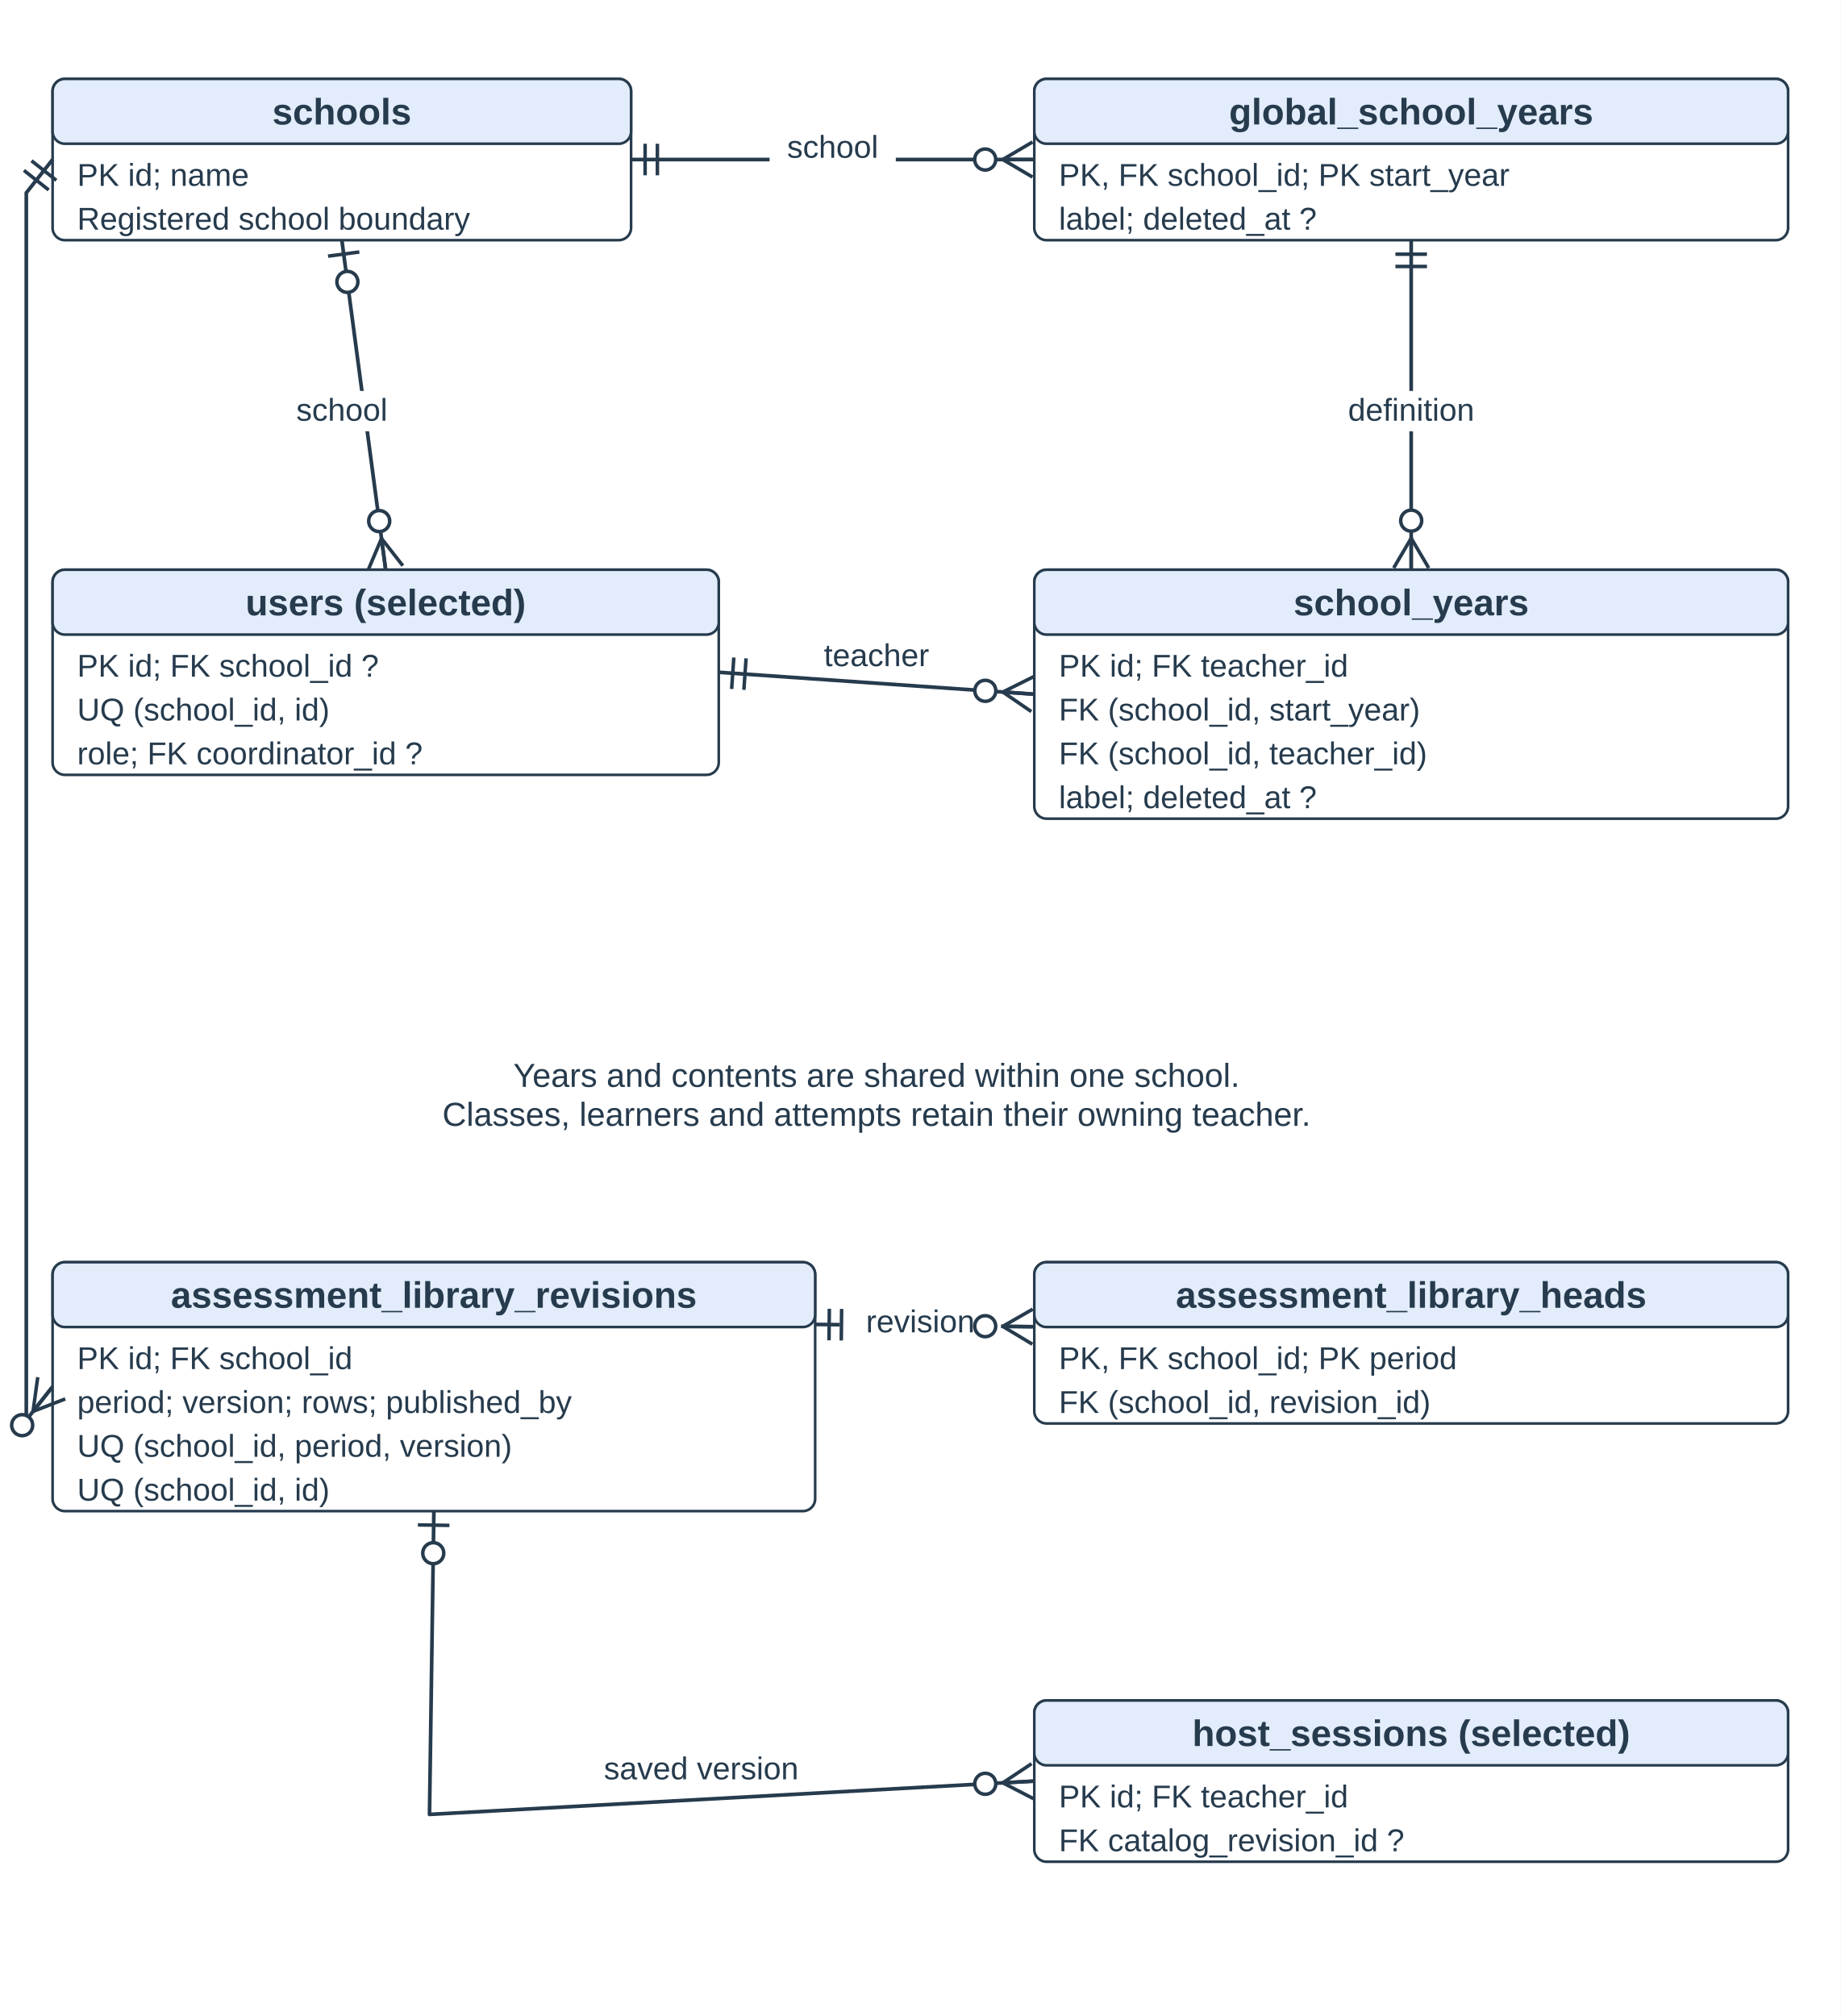
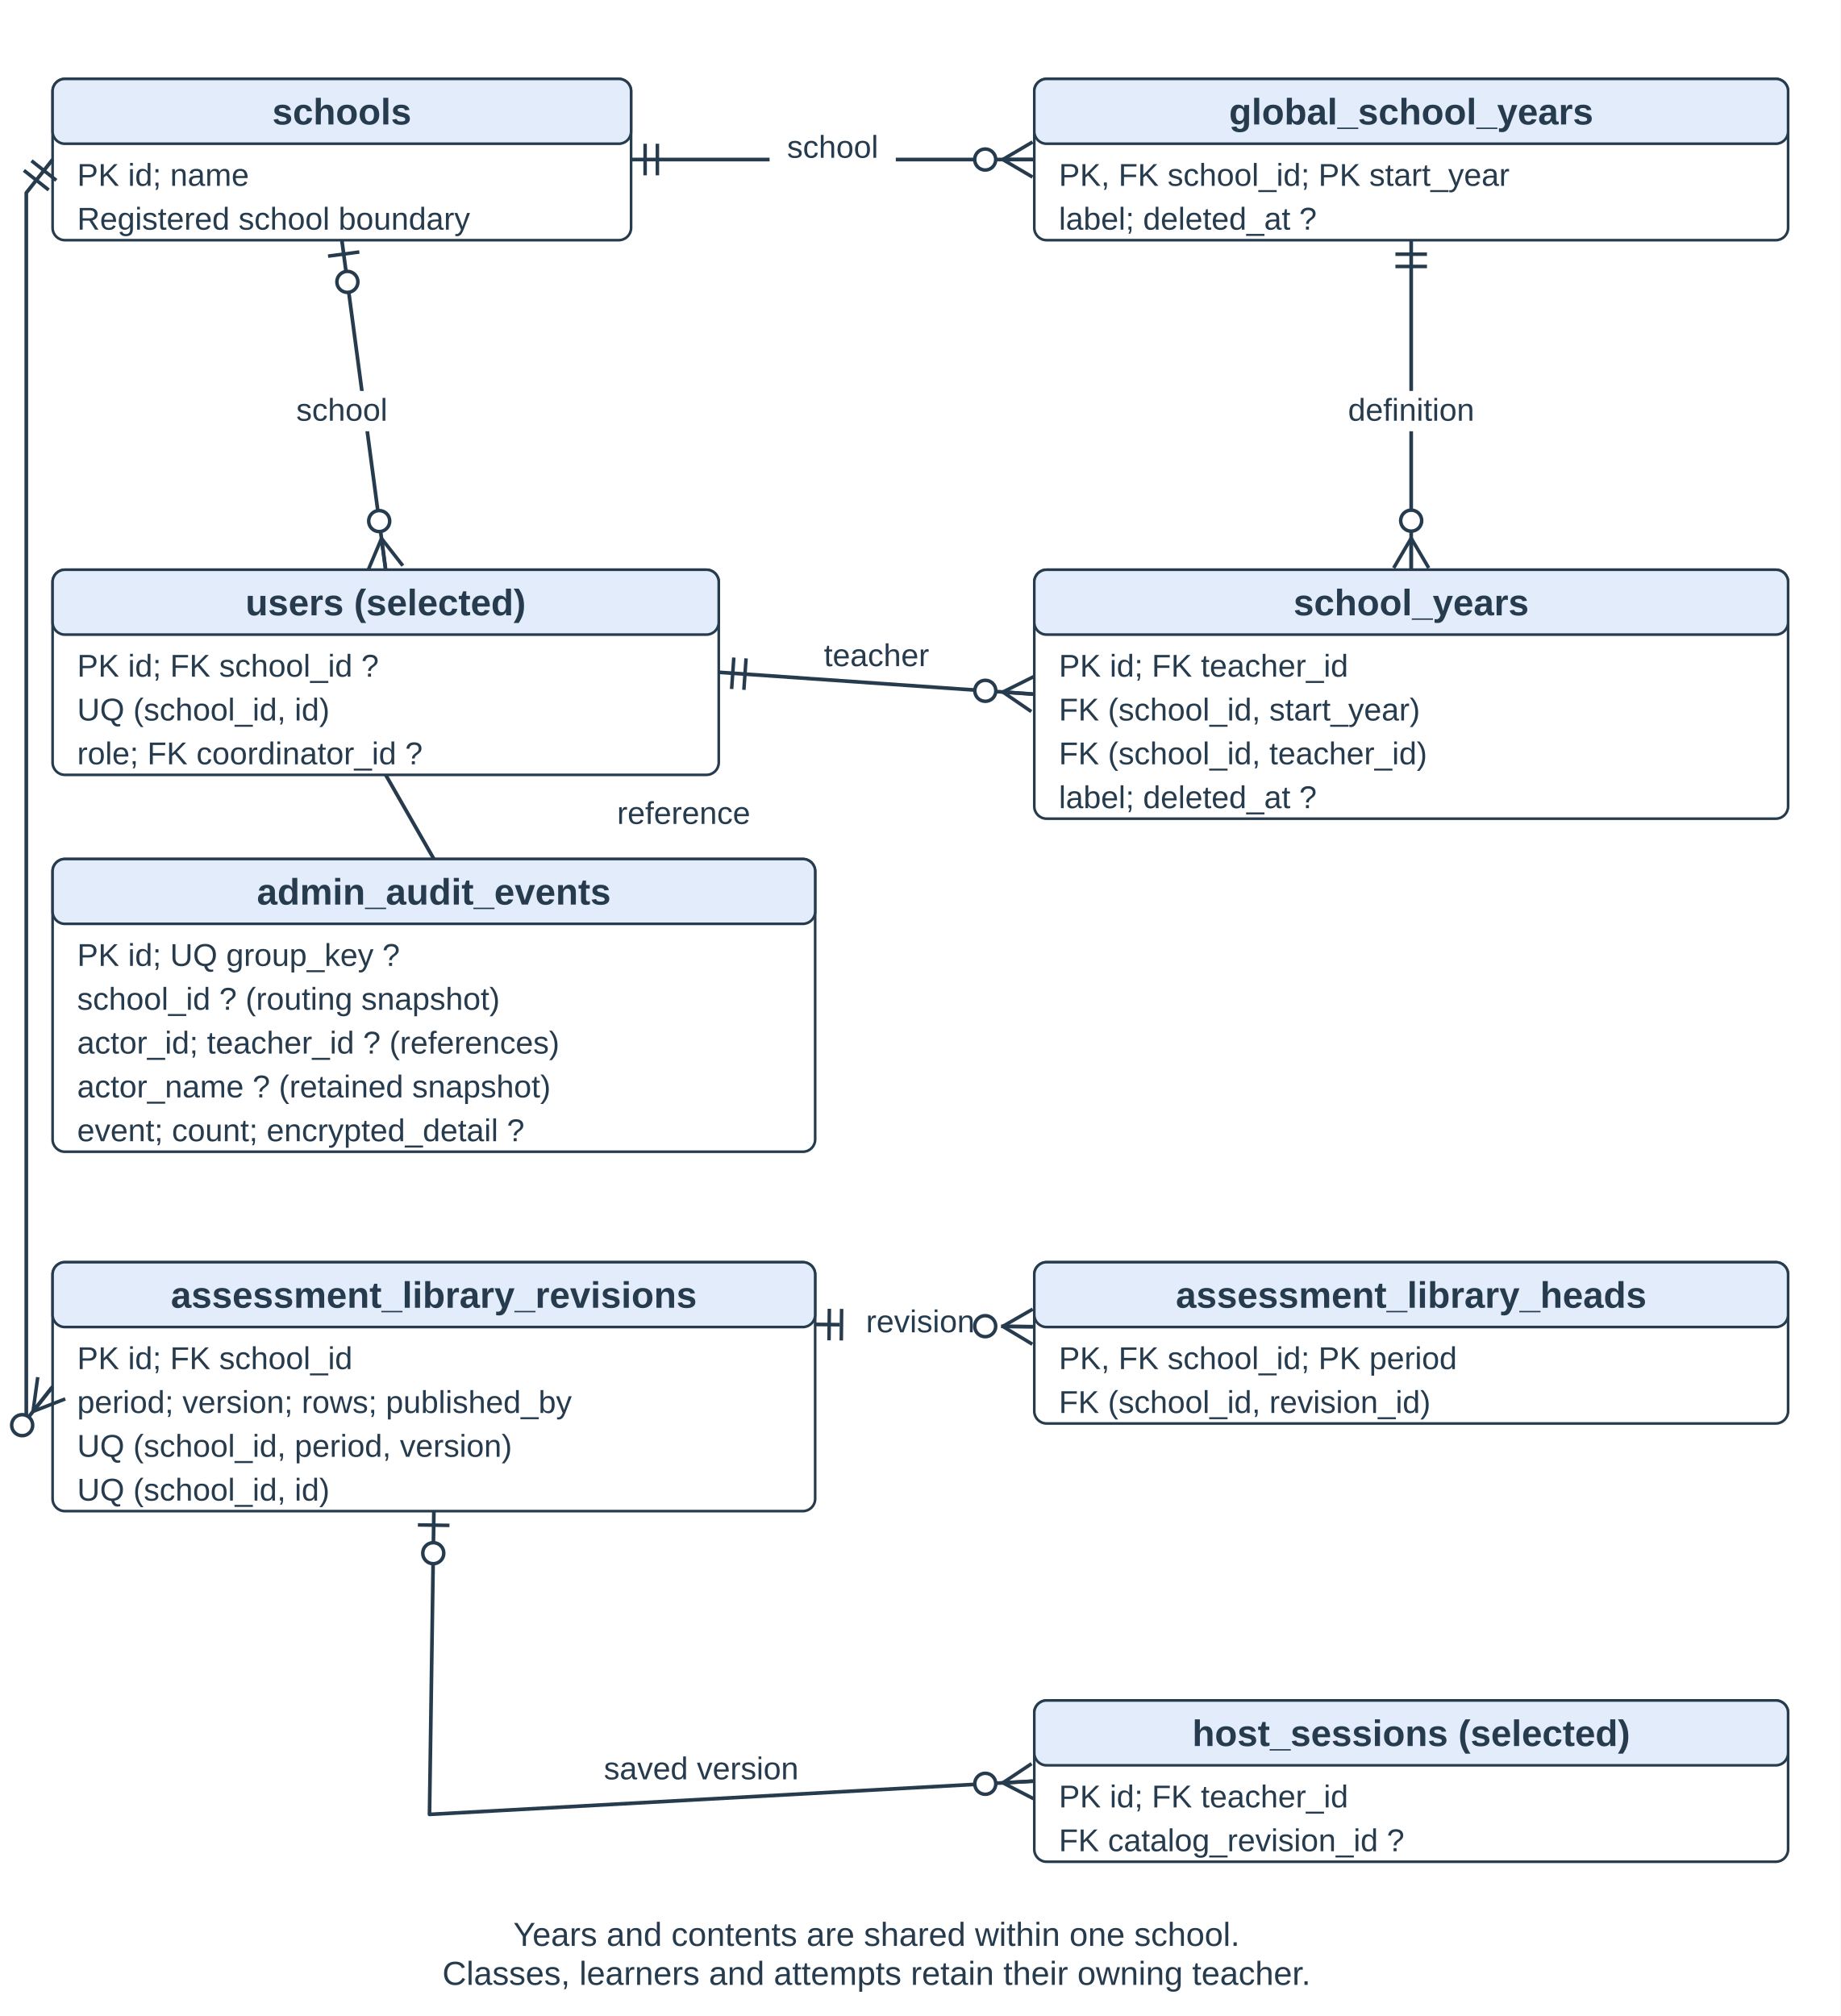
<svg xmlns="http://www.w3.org/2000/svg" width="1050" height="1150" viewBox="0 0 1050 1150">
  <rect width="100%" height="100%" fill="white" />
  <defs>
    <marker id="arrow" viewBox="0 0 12 12" refX="11" refY="6" markerWidth="9" markerHeight="9" orient="auto-start-reverse">
      <path d="M1,1 L11,6 L1,11" fill="none" stroke="#263b4d" stroke-width="1.8" />
    </marker>
  </defs>
  <rect x="30" y="45" width="330" height="92" rx="7" fill="#ffffff" stroke="#263b4d" stroke-width="1.5" />
  <rect x="30" y="45" width="330" height="37" rx="7" fill="#e2ecfa" stroke="#263b4d" stroke-width="1.5" />
  <rect x="590" y="45" width="430" height="92" rx="7" fill="#ffffff" stroke="#263b4d" stroke-width="1.5" />
  <rect x="590" y="45" width="430" height="37" rx="7" fill="#e2ecfa" stroke="#263b4d" stroke-width="1.5" />
  <rect x="30" y="325" width="380" height="117" rx="7" fill="#ffffff" stroke="#263b4d" stroke-width="1.5" />
  <rect x="30" y="325" width="380" height="37" rx="7" fill="#e2ecfa" stroke="#263b4d" stroke-width="1.5" />
  <rect x="590" y="325" width="430" height="142" rx="7" fill="#ffffff" stroke="#263b4d" stroke-width="1.5" />
  <rect x="590" y="325" width="430" height="37" rx="7" fill="#e2ecfa" stroke="#263b4d" stroke-width="1.5" />
+   <rect x="30" y="490" width="435" height="167" rx="7" fill="#ffffff" stroke="#263b4d" stroke-width="1.5" />
+   <rect x="30" y="490" width="435" height="37" rx="7" fill="#e2ecfa" stroke="#263b4d" stroke-width="1.5" />
  <rect x="30" y="720" width="435" height="142" rx="7" fill="#ffffff" stroke="#263b4d" stroke-width="1.5" />
  <rect x="30" y="720" width="435" height="37" rx="7" fill="#e2ecfa" stroke="#263b4d" stroke-width="1.5" />
  <rect x="590" y="720" width="430" height="92" rx="7" fill="#ffffff" stroke="#263b4d" stroke-width="1.5" />
  <rect x="590" y="720" width="430" height="37" rx="7" fill="#e2ecfa" stroke="#263b4d" stroke-width="1.5" />
  <rect x="590" y="970" width="430" height="92" rx="7" fill="#ffffff" stroke="#263b4d" stroke-width="1.5" />
  <rect x="590" y="970" width="430" height="37" rx="7" fill="#e2ecfa" stroke="#263b4d" stroke-width="1.5" />
+   <polyline points="220.0,442 247.5,490" fill="none" stroke="#263b4d" stroke-width="2.1" stroke-linejoin="round" />
  <polyline points="360,91.0 590,91.0" fill="none" stroke="#263b4d" stroke-width="2.1" stroke-linejoin="round" />
  <polyline points="195.0,137 220.0,325" fill="none" stroke="#263b4d" stroke-width="2.1" stroke-linejoin="round" />
  <polyline points="805.0,137 805.0,325" fill="none" stroke="#263b4d" stroke-width="2.1" stroke-linejoin="round" />
  <polyline points="410,383.5 590,396.0" fill="none" stroke="#263b4d" stroke-width="2.1" stroke-linejoin="round" />
  <polyline points="30,91.0 15,110 15,810 30,791.0" fill="none" stroke="#263b4d" stroke-width="2.1" stroke-linejoin="round" />
  <polyline points="465,755.5 590,756.8" fill="none" stroke="#263b4d" stroke-width="2.1" stroke-linejoin="round" />
  <polyline points="247.5,862 245,1035 590,1016.0" fill="none" stroke="#263b4d" stroke-width="2.1" stroke-linejoin="round" />
  <text x="195.0" y="71.0" text-anchor="middle" font-family="Arial,sans-serif" font-size="21" fill="#263b4d" font-weight="bold">schools</text>
  <text x="44" y="106.0" text-anchor="start" font-family="Arial,sans-serif" font-size="18" fill="#263b4d">PK id; name</text>
  <text x="44" y="131.0" text-anchor="start" font-family="Arial,sans-serif" font-size="18" fill="#263b4d">Registered school boundary</text>
  <text x="805.0" y="71.0" text-anchor="middle" font-family="Arial,sans-serif" font-size="21" fill="#263b4d" font-weight="bold">global_school_years</text>
  <text x="604" y="106.0" text-anchor="start" font-family="Arial,sans-serif" font-size="18" fill="#263b4d">PK, FK school_id; PK start_year</text>
  <text x="604" y="131.0" text-anchor="start" font-family="Arial,sans-serif" font-size="18" fill="#263b4d">label; deleted_at ?</text>
  <text x="220.0" y="351.0" text-anchor="middle" font-family="Arial,sans-serif" font-size="21" fill="#263b4d" font-weight="bold">users (selected)</text>
  <text x="44" y="386.0" text-anchor="start" font-family="Arial,sans-serif" font-size="18" fill="#263b4d">PK id; FK school_id ?</text>
  <text x="44" y="411.0" text-anchor="start" font-family="Arial,sans-serif" font-size="18" fill="#263b4d">UQ (school_id, id)</text>
  <text x="44" y="436.0" text-anchor="start" font-family="Arial,sans-serif" font-size="18" fill="#263b4d">role; FK coordinator_id ?</text>
  <text x="805.0" y="351.0" text-anchor="middle" font-family="Arial,sans-serif" font-size="21" fill="#263b4d" font-weight="bold">school_years</text>
  <text x="604" y="386.0" text-anchor="start" font-family="Arial,sans-serif" font-size="18" fill="#263b4d">PK id; FK teacher_id</text>
  <text x="604" y="411.0" text-anchor="start" font-family="Arial,sans-serif" font-size="18" fill="#263b4d">FK (school_id, start_year)</text>
  <text x="604" y="436.0" text-anchor="start" font-family="Arial,sans-serif" font-size="18" fill="#263b4d">FK (school_id, teacher_id)</text>
  <text x="604" y="461.0" text-anchor="start" font-family="Arial,sans-serif" font-size="18" fill="#263b4d">label; deleted_at ?</text>
+   <text x="247.5" y="516.0" text-anchor="middle" font-family="Arial,sans-serif" font-size="21" fill="#263b4d" font-weight="bold">admin_audit_events</text>
+   <text x="44" y="551.0" text-anchor="start" font-family="Arial,sans-serif" font-size="18" fill="#263b4d">PK id; UQ group_key ?</text>
+   <text x="44" y="576.0" text-anchor="start" font-family="Arial,sans-serif" font-size="18" fill="#263b4d">school_id ? (routing snapshot)</text>
+   <text x="44" y="601.0" text-anchor="start" font-family="Arial,sans-serif" font-size="18" fill="#263b4d">actor_id; teacher_id ? (references)</text>
+   <text x="44" y="626.0" text-anchor="start" font-family="Arial,sans-serif" font-size="18" fill="#263b4d">actor_name ? (retained snapshot)</text>
+   <text x="44" y="651.0" text-anchor="start" font-family="Arial,sans-serif" font-size="18" fill="#263b4d">event; count; encrypted_detail ?</text>
  <text x="247.5" y="746.0" text-anchor="middle" font-family="Arial,sans-serif" font-size="21" fill="#263b4d" font-weight="bold">assessment_library_revisions</text>
  <text x="44" y="781.0" text-anchor="start" font-family="Arial,sans-serif" font-size="18" fill="#263b4d">PK id; FK school_id</text>
  <text x="44" y="806.0" text-anchor="start" font-family="Arial,sans-serif" font-size="18" fill="#263b4d">period; version; rows; published_by</text>
  <text x="44" y="831.0" text-anchor="start" font-family="Arial,sans-serif" font-size="18" fill="#263b4d">UQ (school_id, period, version)</text>
  <text x="44" y="856.0" text-anchor="start" font-family="Arial,sans-serif" font-size="18" fill="#263b4d">UQ (school_id, id)</text>
  <text x="805.0" y="746.0" text-anchor="middle" font-family="Arial,sans-serif" font-size="21" fill="#263b4d" font-weight="bold">assessment_library_heads</text>
  <text x="604" y="781.0" text-anchor="start" font-family="Arial,sans-serif" font-size="18" fill="#263b4d">PK, FK school_id; PK period</text>
  <text x="604" y="806.0" text-anchor="start" font-family="Arial,sans-serif" font-size="18" fill="#263b4d">FK (school_id, revision_id)</text>
  <text x="805.0" y="996.0" text-anchor="middle" font-family="Arial,sans-serif" font-size="21" fill="#263b4d" font-weight="bold">host_sessions (selected)</text>
  <text x="604" y="1031.0" text-anchor="start" font-family="Arial,sans-serif" font-size="18" fill="#263b4d">PK id; FK teacher_id</text>
  <text x="604" y="1056.0" text-anchor="start" font-family="Arial,sans-serif" font-size="18" fill="#263b4d">FK catalog_revision_id ?</text>
-   <text x="500" y="620.0" text-anchor="middle" font-family="Arial,sans-serif" font-size="19" fill="#263b4d">Years and contents are shared within one school.</text>
-   <text x="500" y="642.23" text-anchor="middle" font-family="Arial,sans-serif" font-size="19" fill="#263b4d">Classes, learners and attempts retain their owning teacher.</text>
+   <text x="500" y="1110.0" text-anchor="middle" font-family="Arial,sans-serif" font-size="19" fill="#263b4d">Years and contents are shared within one school.</text>
+   <text x="500" y="1132.23" text-anchor="middle" font-family="Arial,sans-serif" font-size="19" fill="#263b4d">Classes, learners and attempts retain their owning teacher.</text>
+   <rect x="339.0" y="453" width="102" height="23" rx="3" fill="white" />
+   <text x="390" y="470" text-anchor="middle" font-family="Arial,sans-serif" font-size="18" fill="#263b4d">reference</text>
  <rect x="439.0" y="73" width="72" height="23" rx="3" fill="white" />
  <text x="475" y="90" text-anchor="middle" font-family="Arial,sans-serif" font-size="18" fill="#263b4d">school</text>
  <line x1="368.0" y1="82.0" x2="368.0" y2="100.0" stroke="#263b4d" stroke-width="2" />
  <line x1="375.0" y1="82.0" x2="375.0" y2="100.0" stroke="#263b4d" stroke-width="2" />
  <line x1="589.0" y1="101.0" x2="572.0" y2="91.0" stroke="#263b4d" stroke-width="2" />
  <line x1="589.0" y1="81.0" x2="572.0" y2="91.0" stroke="#263b4d" stroke-width="2" />
  <line x1="589.0" y1="91.0" x2="572.0" y2="91.0" stroke="#263b4d" stroke-width="2" />
  <circle cx="562.0" cy="91.0" r="6" fill="white" stroke="#263b4d" stroke-width="2" />
  <rect x="159.0" y="223" width="72" height="23" rx="3" fill="white" />
  <text x="195" y="240" text-anchor="middle" font-family="Arial,sans-serif" font-size="18" fill="#263b4d">school</text>
  <line x1="204.976" y1="143.744" x2="187.133" y2="146.117" stroke="#263b4d" stroke-width="2" />
  <circle cx="198.164" cy="160.791" r="6" fill="white" stroke="#263b4d" stroke-width="2" />
  <line x1="209.955" y1="325.327" x2="217.627" y2="307.157" stroke="#263b4d" stroke-width="2" />
  <line x1="229.781" y1="322.691" x2="217.627" y2="307.157" stroke="#263b4d" stroke-width="2" />
  <line x1="219.868" y1="324.009" x2="217.627" y2="307.157" stroke="#263b4d" stroke-width="2" />
  <circle cx="216.309" cy="297.244" r="6" fill="white" stroke="#263b4d" stroke-width="2" />
  <rect x="749.0" y="223" width="112" height="23" rx="3" fill="white" />
  <text x="805" y="240" text-anchor="middle" font-family="Arial,sans-serif" font-size="18" fill="#263b4d">definition</text>
  <line x1="814.0" y1="145.0" x2="796.0" y2="145.0" stroke="#263b4d" stroke-width="2" />
  <line x1="814.0" y1="152.0" x2="796.0" y2="152.0" stroke="#263b4d" stroke-width="2" />
  <line x1="795.0" y1="324.0" x2="805.0" y2="307.0" stroke="#263b4d" stroke-width="2" />
  <line x1="815.0" y1="324.0" x2="805.0" y2="307.0" stroke="#263b4d" stroke-width="2" />
  <line x1="805.0" y1="324.0" x2="805.0" y2="307.0" stroke="#263b4d" stroke-width="2" />
  <circle cx="805.0" cy="297.0" r="6" fill="white" stroke="#263b4d" stroke-width="2" />
  <rect x="459.0" y="363" width="82" height="23" rx="3" fill="white" />
  <text x="500" y="380" text-anchor="middle" font-family="Arial,sans-serif" font-size="18" fill="#263b4d">teacher</text>
  <line x1="418.604" y1="375.076" x2="417.357" y2="393.033" stroke="#263b4d" stroke-width="2" />
  <line x1="425.587" y1="375.561" x2="424.34" y2="393.518" stroke="#263b4d" stroke-width="2" />
  <line x1="588.31" y1="405.907" x2="572.043" y2="394.753" stroke="#263b4d" stroke-width="2" />
  <line x1="589.695" y1="385.955" x2="572.043" y2="394.753" stroke="#263b4d" stroke-width="2" />
  <line x1="589.002" y1="395.931" x2="572.043" y2="394.753" stroke="#263b4d" stroke-width="2" />
  <circle cx="562.067" cy="394.06" r="6" fill="white" stroke="#263b4d" stroke-width="2" />
  <line x1="32.107" y1="102.856" x2="17.979" y2="91.702" stroke="#263b4d" stroke-width="2" />
  <line x1="27.769" y1="108.35" x2="13.641" y2="97.196" stroke="#263b4d" stroke-width="2" />
  <line x1="37.229" y1="797.981" x2="18.846" y2="805.128" stroke="#263b4d" stroke-width="2" />
  <line x1="21.532" y1="785.588" x2="18.846" y2="805.128" stroke="#263b4d" stroke-width="2" />
  <line x1="29.38" y1="791.785" x2="18.846" y2="805.128" stroke="#263b4d" stroke-width="2" />
  <circle cx="12.65" cy="812.977" r="6" fill="white" stroke="#263b4d" stroke-width="2" />
  <rect x="479.0" y="743" width="92" height="23" rx="3" fill="white" />
  <text x="525" y="760" text-anchor="middle" font-family="Arial,sans-serif" font-size="18" fill="#263b4d">revision</text>
  <line x1="473.093" y1="746.584" x2="472.906" y2="764.583" stroke="#263b4d" stroke-width="2" />
  <line x1="480.093" y1="746.656" x2="479.906" y2="764.656" stroke="#263b4d" stroke-width="2" />
  <line x1="588.896" y1="766.789" x2="572.001" y2="756.613" stroke="#263b4d" stroke-width="2" />
  <line x1="589.104" y1="746.79" x2="572.001" y2="756.613" stroke="#263b4d" stroke-width="2" />
  <line x1="589" y1="756.79" x2="572.001" y2="756.613" stroke="#263b4d" stroke-width="2" />
  <circle cx="562.002" cy="756.509" r="6" fill="white" stroke="#263b4d" stroke-width="2" />
  <rect x="329.0" y="998" width="142" height="23" rx="3" fill="white" />
  <text x="400" y="1015" text-anchor="middle" font-family="Arial,sans-serif" font-size="18" fill="#263b4d">saved version</text>
  <line x1="256.383" y1="870.129" x2="238.385" y2="869.869" stroke="#263b4d" stroke-width="2" />
  <circle cx="247.153" cy="885.997" r="6" fill="white" stroke="#263b4d" stroke-width="2" />
  <line x1="589.551" y1="1026.04" x2="572.027" y2="1016.99" stroke="#263b4d" stroke-width="2" />
  <line x1="588.452" y1="1006.07" x2="572.027" y2="1016.99" stroke="#263b4d" stroke-width="2" />
  <line x1="589.002" y1="1016.055" x2="572.027" y2="1016.99" stroke="#263b4d" stroke-width="2" />
  <circle cx="562.042" cy="1017.54" r="6" fill="white" stroke="#263b4d" stroke-width="2" />
</svg>
